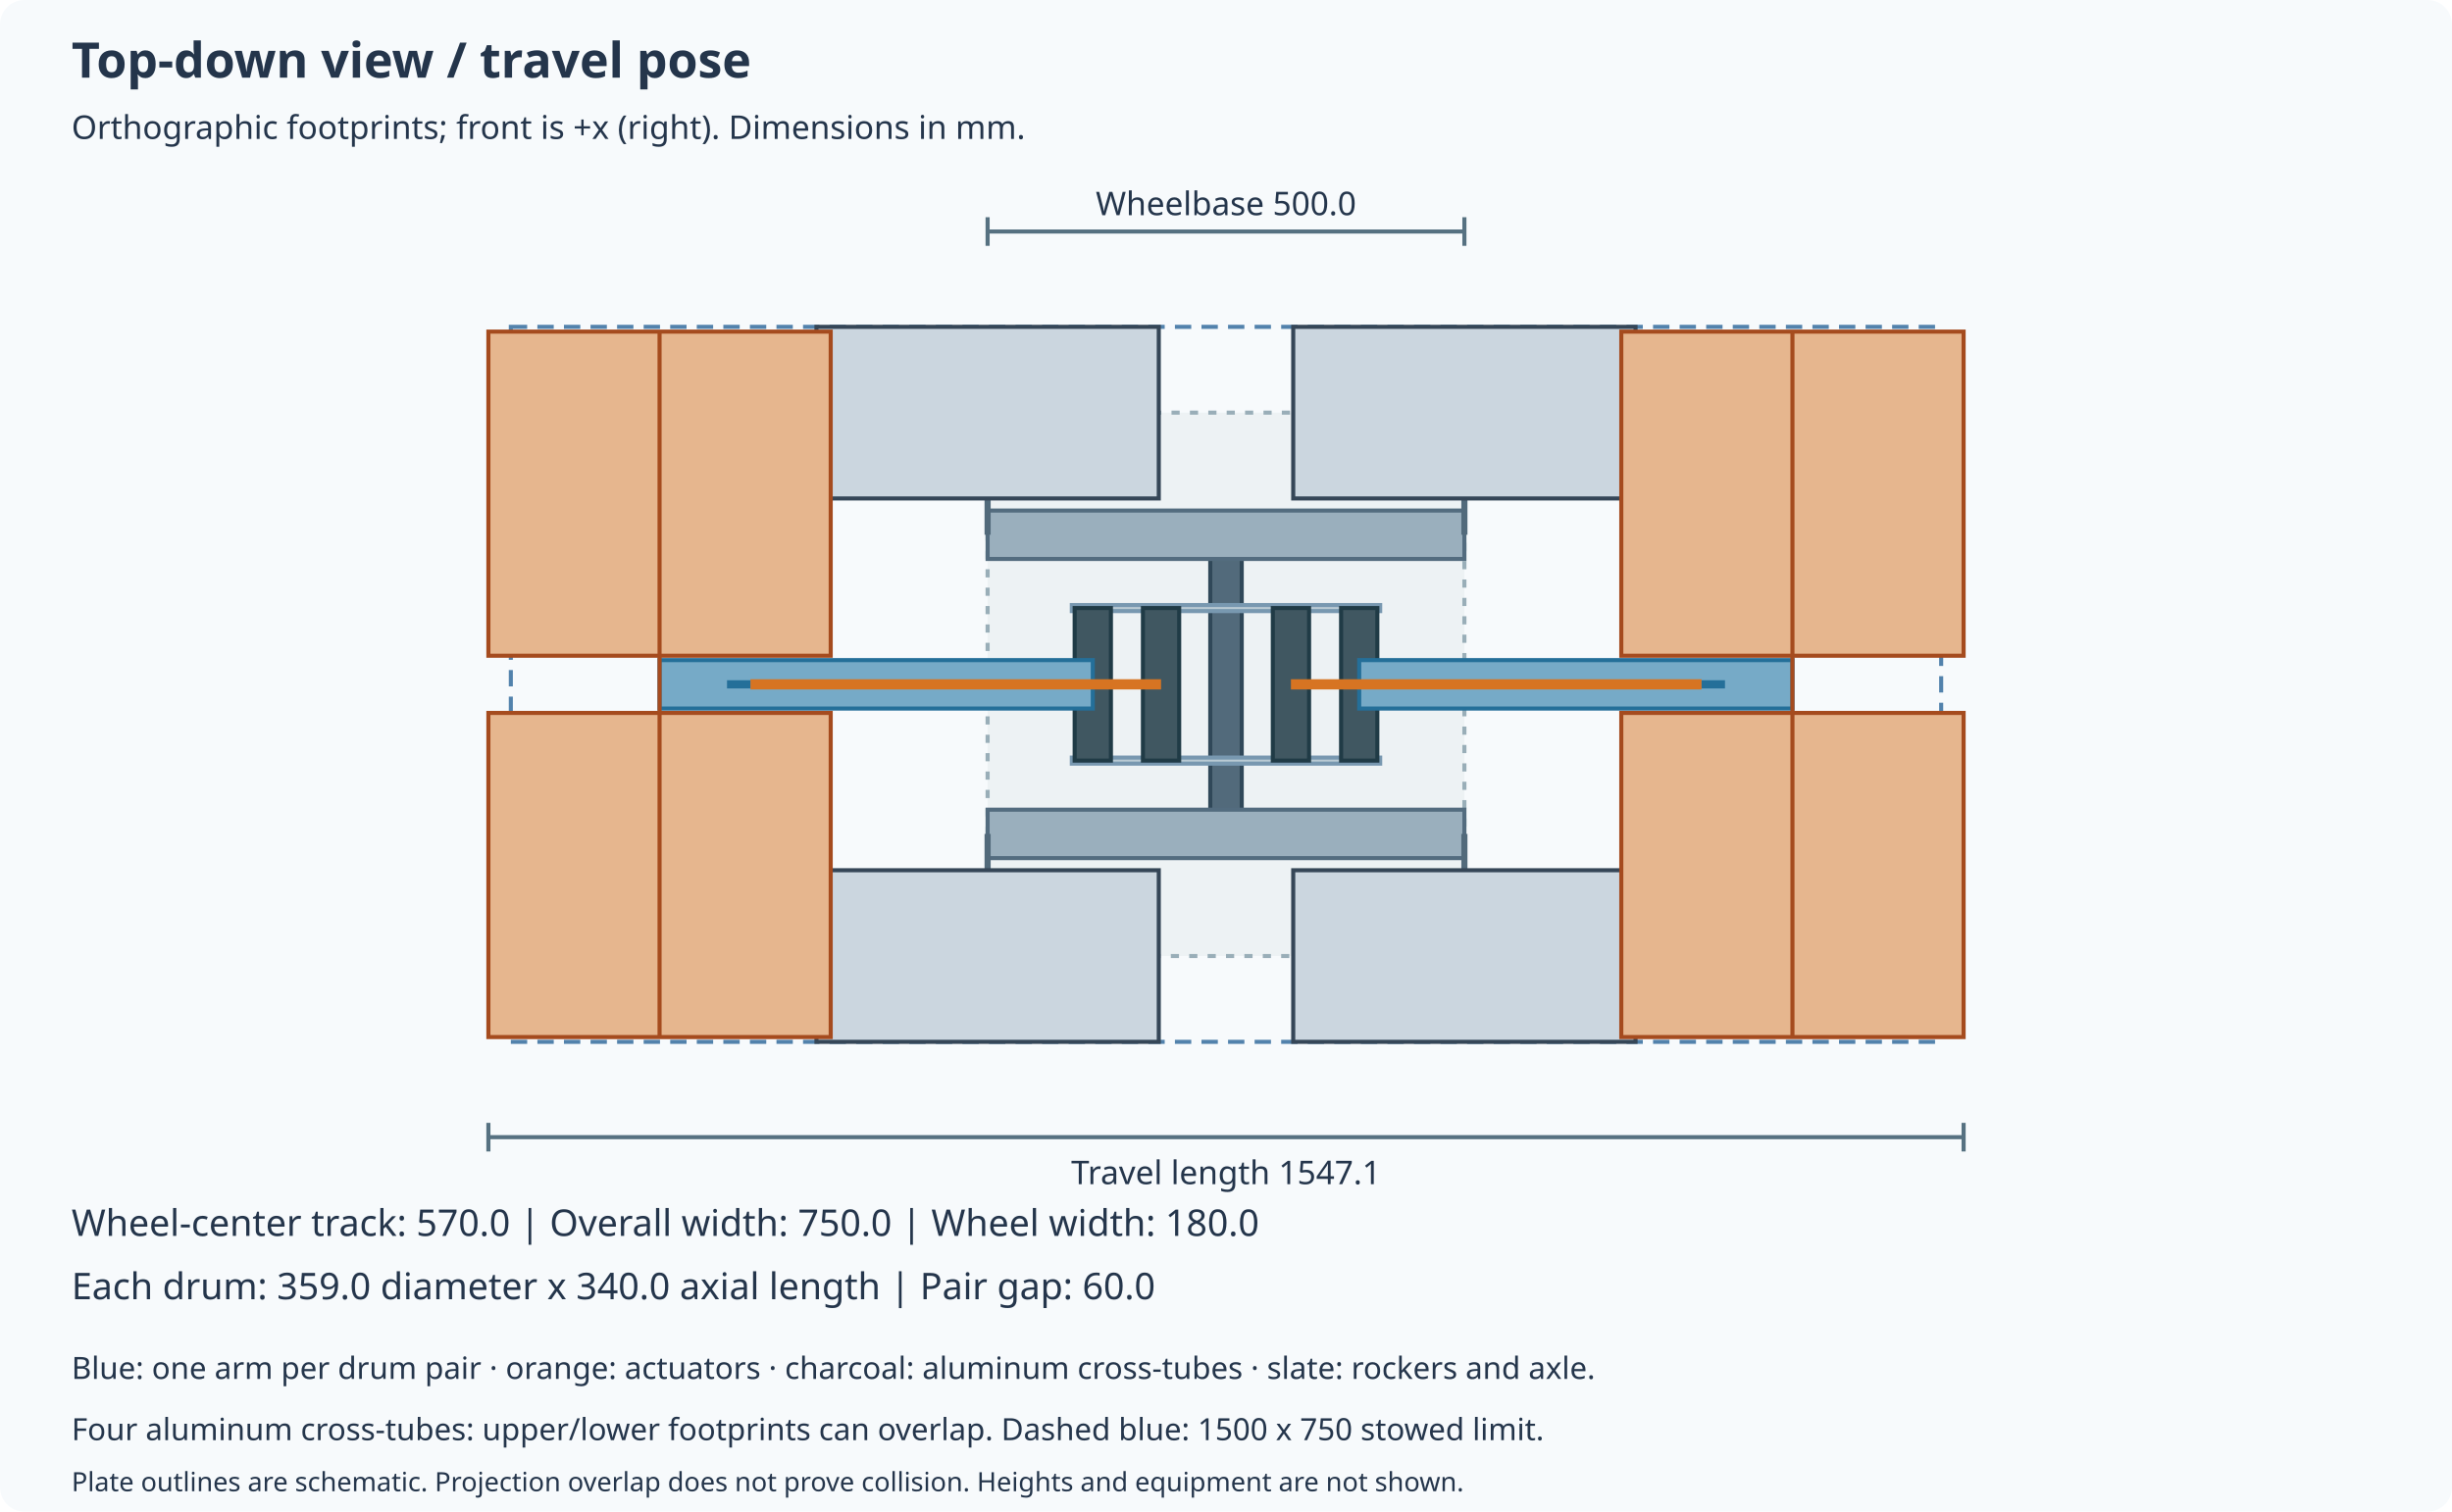
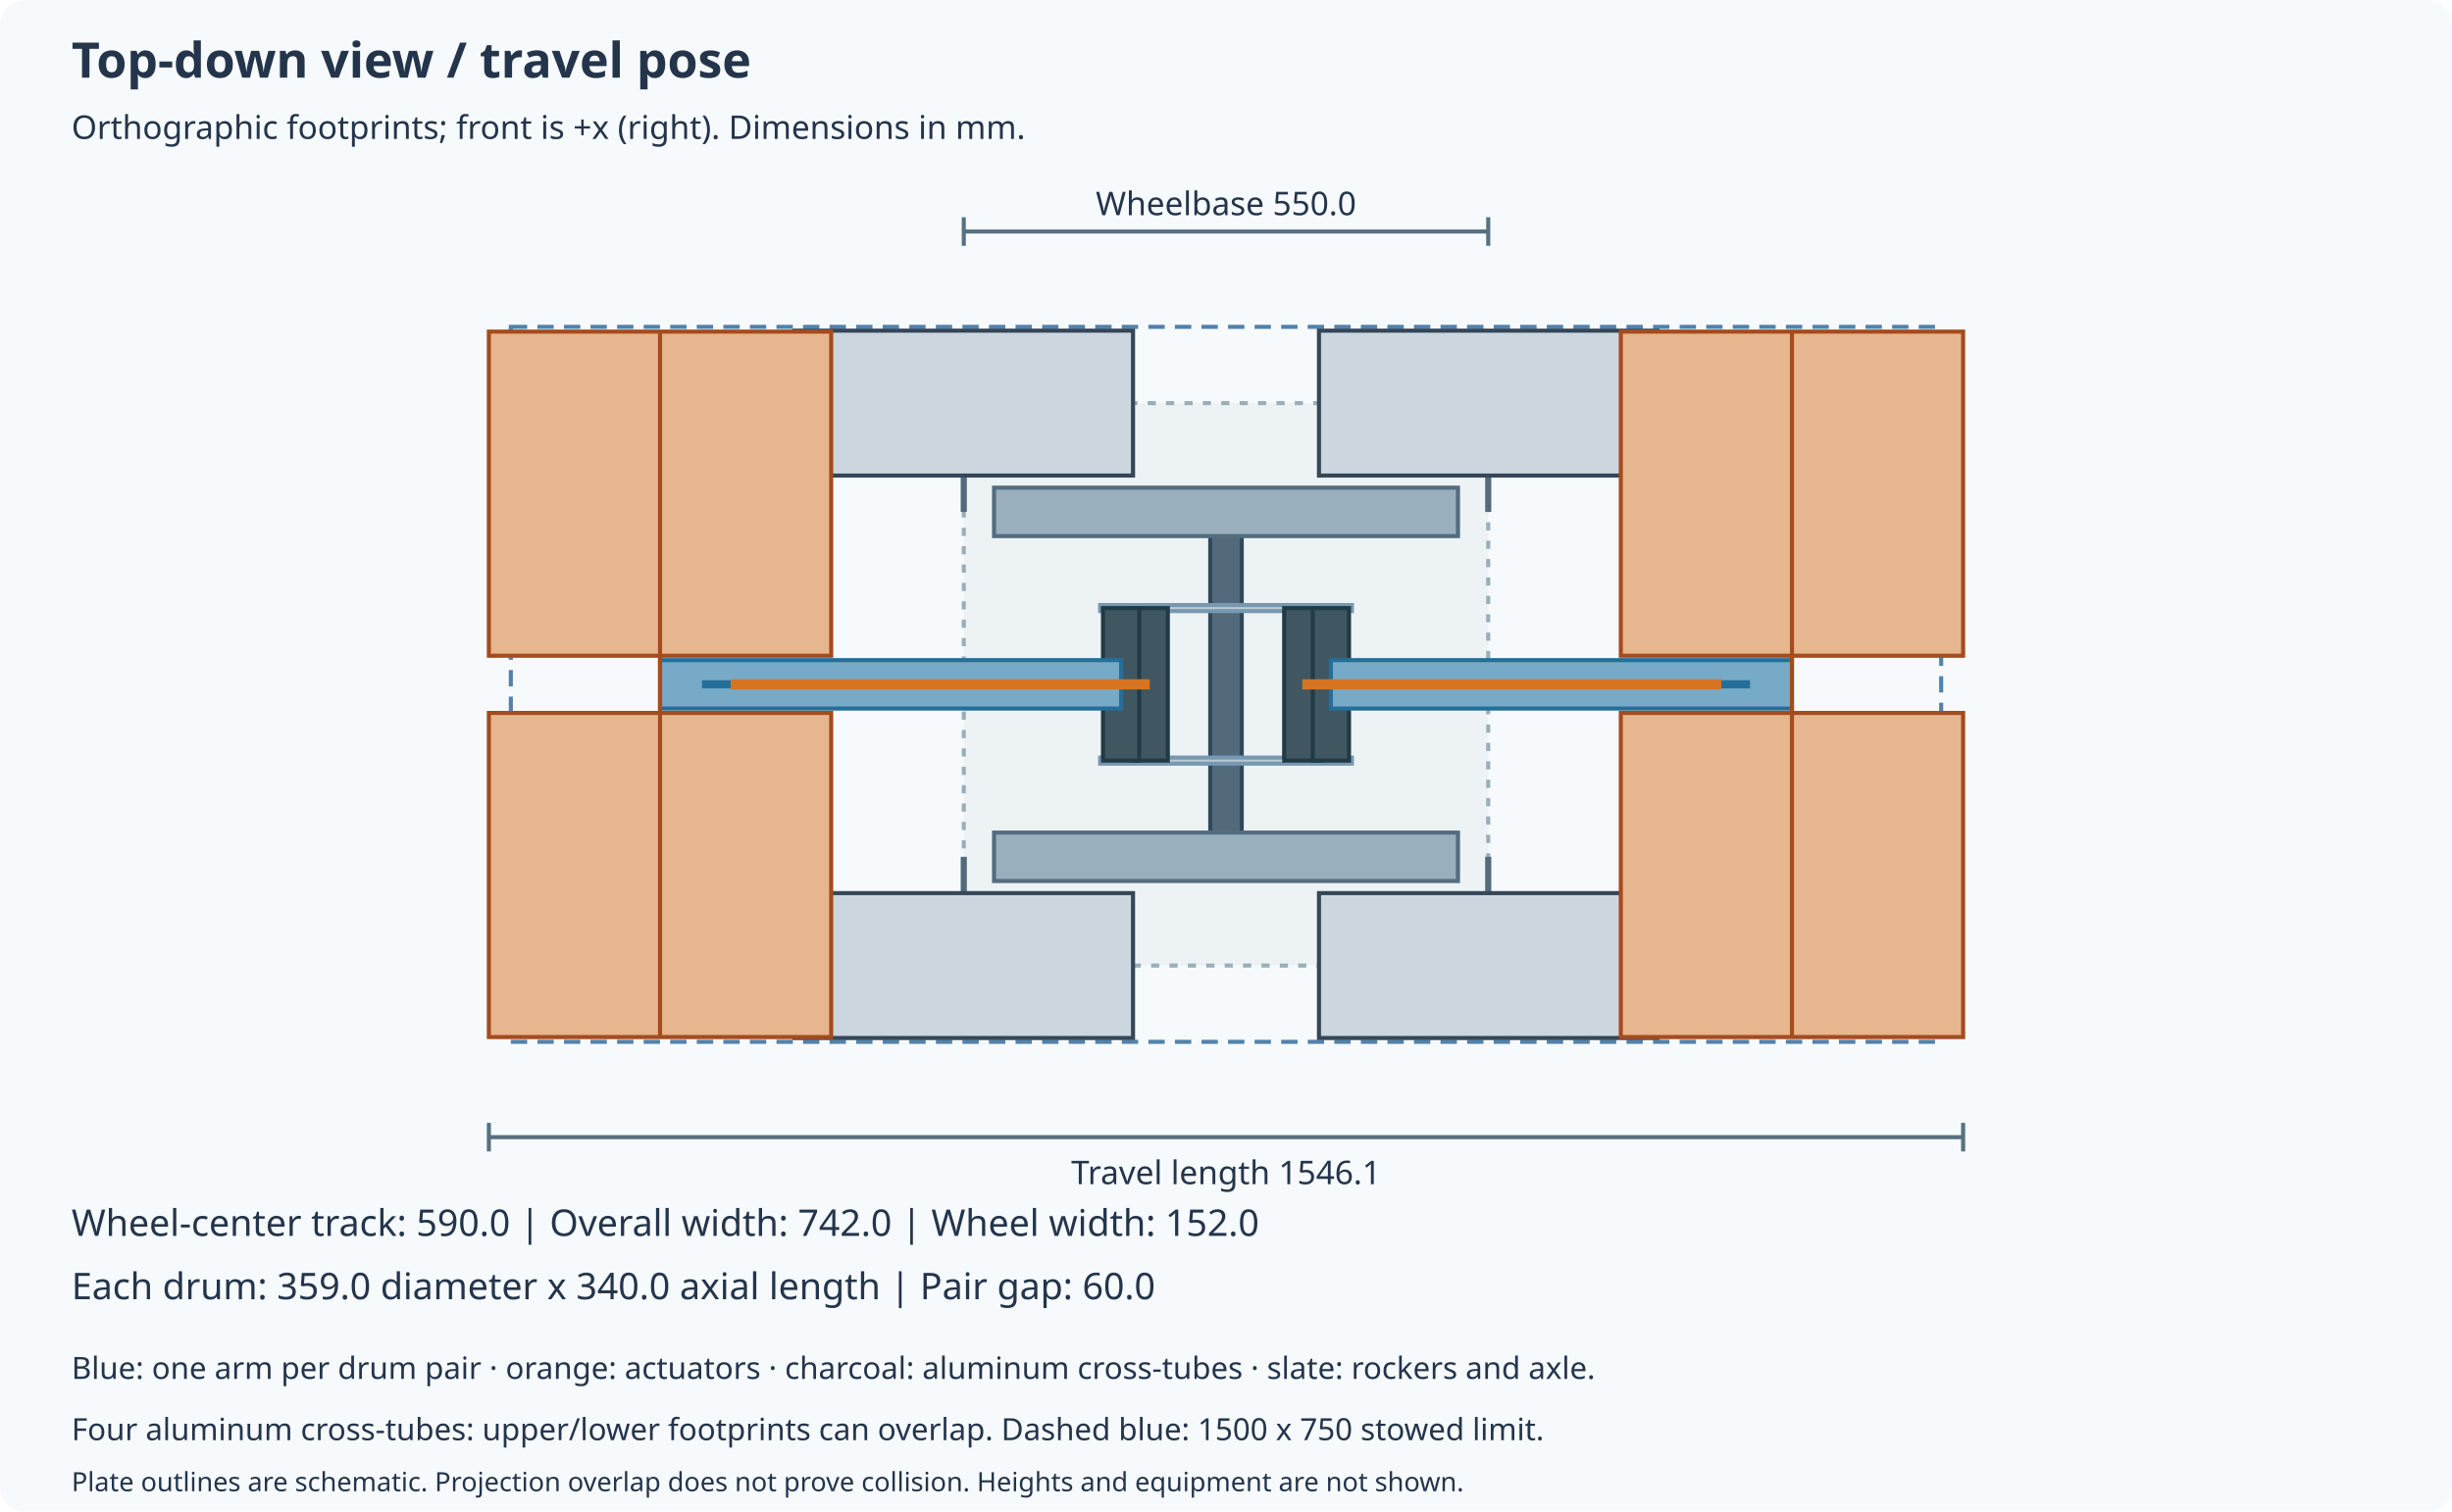
<svg xmlns="http://www.w3.org/2000/svg" viewBox="0 0 1200 740" role="img" aria-label="Top-down travel geometry: four wheels and four drums">
  <rect width="1200" height="740" rx="12" fill="#f7fafc" />
  <g font-family="sans-serif" fill="#24354b">
    <text x="35" y="38" font-size="24" font-weight="700">Top-down view / travel pose</text>
    <text x="35" y="68" font-size="16">Orthographic footprints; front is +x (right). Dimensions in mm.</text>
    <rect data-part="stowed-limit" x="250.000" y="160.000" width="700.000" height="350.000" fill="none" stroke="#5282ac" stroke-width="2" stroke-dasharray="8 5" />
-     <rect data-part="support-polygon" x="483.333" y="202.000" width="233.333" height="266.000" fill="#edf2f4" stroke="#99aeb8" stroke-width="2" stroke-dasharray="4 5" />
-     <rect data-part="rocker-axle" x="592.300" y="261.780" width="15.400" height="146.440" fill="#526a7b" stroke="#304859" stroke-width="2" stroke-dasharray="" />
-     <rect data-part="rocker" x="483.333" y="396.367" width="233.333" height="23.707" fill="#9aafbd" stroke="#536c7f" stroke-width="2" stroke-dasharray="" />
-     <line data-part="wheel-axle" x1="483.333" y1="408.220" x2="483.333" y2="468.000" stroke="#526a7b" stroke-width="3" stroke-dasharray="" />
-     <line data-part="wheel-axle" x1="716.667" y1="408.220" x2="716.667" y2="468.000" stroke="#526a7b" stroke-width="3" stroke-dasharray="" />
-     <rect data-part="rocker" x="483.333" y="249.927" width="233.333" height="23.707" fill="#9aafbd" stroke="#536c7f" stroke-width="2" stroke-dasharray="" />
-     <line data-part="wheel-axle" x1="483.333" y1="261.780" x2="483.333" y2="202.000" stroke="#526a7b" stroke-width="3" stroke-dasharray="" />
-     <line data-part="wheel-axle" x1="716.667" y1="261.780" x2="716.667" y2="202.000" stroke="#526a7b" stroke-width="3" stroke-dasharray="" />
-     <rect data-part="frame-plate" x="524.540" y="370.852" width="150.920" height="2.963" fill="#bacbd4" stroke="#7898b0" stroke-width="2" stroke-dasharray="" />
-     <rect data-part="frame-plate" x="524.540" y="296.185" width="150.920" height="2.963" fill="#bacbd4" stroke="#7898b0" stroke-width="2" stroke-dasharray="" />
-     <rect data-part="cross-tube" x="559.353" y="297.667" width="17.733" height="74.667" fill="#405761" stroke="#203b46" stroke-width="2" stroke-dasharray="" />
-     <rect data-part="cross-tube" x="525.940" y="297.667" width="17.733" height="74.667" fill="#405761" stroke="#203b46" stroke-width="2" stroke-dasharray="" />
-     <rect data-part="cross-tube" x="622.913" y="297.667" width="17.733" height="74.667" fill="#405761" stroke="#203b46" stroke-width="2" stroke-dasharray="" />
-     <rect data-part="cross-tube" x="656.327" y="297.667" width="17.733" height="74.667" fill="#405761" stroke="#203b46" stroke-width="2" stroke-dasharray="" />
-     <rect data-part="arm" x="322.781" y="323.147" width="212.025" height="23.707" fill="#76aac7" stroke="#246f99" stroke-width="2" stroke-dasharray="" />
-     <line data-part="actuator" x1="568.220" y1="335.000" x2="367.248" y2="335.000" stroke="#d77422" stroke-width="5" stroke-dasharray="" />
-     <line data-part="offset-bracket" x1="355.803" y1="335.000" x2="367.248" y2="335.000" stroke="#246f99" stroke-width="4" stroke-dasharray="" />
-     <rect data-part="arm" x="665.193" y="323.147" width="212.025" height="23.707" fill="#76aac7" stroke="#246f99" stroke-width="2" stroke-dasharray="" />
-     <line data-part="actuator" x1="631.780" y1="335.000" x2="832.752" y2="335.000" stroke="#d77422" stroke-width="5" stroke-dasharray="" />
-     <line data-part="offset-bracket" x1="844.197" y1="335.000" x2="832.752" y2="335.000" stroke="#246f99" stroke-width="4" stroke-dasharray="" />
-     <rect data-part="wheel" x="399.567" y="426.000" width="167.533" height="84.000" fill="#cbd6df" stroke="#354657" stroke-width="2" stroke-dasharray="" />
-     <rect data-part="wheel" x="399.567" y="160.000" width="167.533" height="84.000" fill="#cbd6df" stroke="#354657" stroke-width="2" stroke-dasharray="" />
-     <rect data-part="wheel" x="632.900" y="426.000" width="167.533" height="84.000" fill="#cbd6df" stroke="#354657" stroke-width="2" stroke-dasharray="" />
-     <rect data-part="wheel" x="632.900" y="160.000" width="167.533" height="84.000" fill="#cbd6df" stroke="#354657" stroke-width="2" stroke-dasharray="" />
-     <rect data-part="drum" x="239.015" y="349.000" width="167.533" height="158.667" fill="#e6b68e" stroke="#a54b1e" stroke-width="2" stroke-dasharray="" />
-     <rect data-part="drum" x="239.015" y="162.333" width="167.533" height="158.667" fill="#e6b68e" stroke="#a54b1e" stroke-width="2" stroke-dasharray="" />
-     <rect data-part="drum" x="793.452" y="349.000" width="167.533" height="158.667" fill="#e6b68e" stroke="#a54b1e" stroke-width="2" stroke-dasharray="" />
-     <rect data-part="drum" x="793.452" y="162.333" width="167.533" height="158.667" fill="#e6b68e" stroke="#a54b1e" stroke-width="2" stroke-dasharray="" />
-     <line data-part="drum-shaft" x1="322.781" y1="507.667" x2="322.781" y2="162.333" stroke="#a54b1e" stroke-width="2" stroke-dasharray="" />
-     <line data-part="drum-shaft" x1="877.219" y1="507.667" x2="877.219" y2="162.333" stroke="#a54b1e" stroke-width="2" stroke-dasharray="" />
-     <line data-part="" x1="483.333" y1="113.333" x2="716.667" y2="113.333" stroke="#567181" stroke-width="2" stroke-dasharray="" />
-     <text x="600.00" y="105.33" text-anchor="middle" font-size="16">Wheelbase 500.0</text>
-     <line data-part="" x1="239.015" y1="556.667" x2="960.985" y2="556.667" stroke="#567181" stroke-width="2" stroke-dasharray="" />
-     <text x="600.00" y="579.67" text-anchor="middle" font-size="16">Travel length 1547.1</text>
-     <line data-part="" x1="483.333" y1="120.333" x2="483.333" y2="106.333" stroke="#567181" stroke-width="2" stroke-dasharray="" />
-     <line data-part="" x1="716.667" y1="120.333" x2="716.667" y2="106.333" stroke="#567181" stroke-width="2" stroke-dasharray="" />
-     <line data-part="" x1="239.015" y1="563.667" x2="239.015" y2="549.667" stroke="#567181" stroke-width="2" stroke-dasharray="" />
-     <line data-part="" x1="960.985" y1="563.667" x2="960.985" y2="549.667" stroke="#567181" stroke-width="2" stroke-dasharray="" />
-     <text x="35" y="605" font-size="18">Wheel-center track: 570.0 | Overall width: 750.0 | Wheel width: 180.0</text>
+     <rect data-part="support-polygon" x="471.667" y="197.333" width="256.667" height="275.333" fill="#edf2f4" stroke="#99aeb8" stroke-width="2" stroke-dasharray="4 5" />
+     <rect data-part="rocker-axle" x="592.300" y="250.580" width="15.400" height="168.840" fill="#526a7b" stroke="#304859" stroke-width="2" stroke-dasharray="" />
+     <rect data-part="rocker" x="486.483" y="407.567" width="227.033" height="23.707" fill="#9aafbd" stroke="#536c7f" stroke-width="2" stroke-dasharray="" />
+     <line data-part="wheel-axle" x1="471.667" y1="419.420" x2="471.667" y2="472.667" stroke="#526a7b" stroke-width="3" stroke-dasharray="" />
+     <line data-part="wheel-axle" x1="728.333" y1="419.420" x2="728.333" y2="472.667" stroke="#526a7b" stroke-width="3" stroke-dasharray="" />
+     <rect data-part="rocker" x="486.483" y="238.727" width="227.033" height="23.707" fill="#9aafbd" stroke="#536c7f" stroke-width="2" stroke-dasharray="" />
+     <line data-part="wheel-axle" x1="471.667" y1="250.580" x2="471.667" y2="197.333" stroke="#526a7b" stroke-width="3" stroke-dasharray="" />
+     <line data-part="wheel-axle" x1="728.333" y1="250.580" x2="728.333" y2="197.333" stroke="#526a7b" stroke-width="3" stroke-dasharray="" />
+     <rect data-part="frame-plate" x="538.400" y="370.852" width="123.200" height="2.963" fill="#bacbd4" stroke="#7898b0" stroke-width="2" stroke-dasharray="" />
+     <rect data-part="frame-plate" x="538.400" y="296.185" width="123.200" height="2.963" fill="#bacbd4" stroke="#7898b0" stroke-width="2" stroke-dasharray="" />
+     <rect data-part="cross-tube" x="553.800" y="297.667" width="17.733" height="74.667" fill="#405761" stroke="#203b46" stroke-width="2" stroke-dasharray="" />
+     <rect data-part="cross-tube" x="539.800" y="297.667" width="17.733" height="74.667" fill="#405761" stroke="#203b46" stroke-width="2" stroke-dasharray="" />
+     <rect data-part="cross-tube" x="628.467" y="297.667" width="17.733" height="74.667" fill="#405761" stroke="#203b46" stroke-width="2" stroke-dasharray="" />
+     <rect data-part="cross-tube" x="642.467" y="297.667" width="17.733" height="74.667" fill="#405761" stroke="#203b46" stroke-width="2" stroke-dasharray="" />
+     <rect data-part="arm" x="323.018" y="323.147" width="225.649" height="23.707" fill="#76aac7" stroke="#246f99" stroke-width="2" stroke-dasharray="" />
+     <line data-part="actuator" x1="562.667" y1="335.000" x2="357.566" y2="335.000" stroke="#d77422" stroke-width="5" stroke-dasharray="" />
+     <line data-part="offset-bracket" x1="343.531" y1="335.000" x2="357.566" y2="335.000" stroke="#246f99" stroke-width="4" stroke-dasharray="" />
+     <rect data-part="arm" x="651.333" y="323.147" width="225.649" height="23.707" fill="#76aac7" stroke="#246f99" stroke-width="2" stroke-dasharray="" />
+     <line data-part="actuator" x1="637.333" y1="335.000" x2="842.434" y2="335.000" stroke="#d77422" stroke-width="5" stroke-dasharray="" />
+     <line data-part="offset-bracket" x1="856.469" y1="335.000" x2="842.434" y2="335.000" stroke="#246f99" stroke-width="4" stroke-dasharray="" />
+     <rect data-part="wheel" x="388.833" y="437.200" width="165.667" height="70.933" fill="#cbd6df" stroke="#354657" stroke-width="2" stroke-dasharray="" />
+     <rect data-part="wheel" x="388.833" y="161.867" width="165.667" height="70.933" fill="#cbd6df" stroke="#354657" stroke-width="2" stroke-dasharray="" />
+     <rect data-part="wheel" x="645.500" y="437.200" width="165.667" height="70.933" fill="#cbd6df" stroke="#354657" stroke-width="2" stroke-dasharray="" />
+     <rect data-part="wheel" x="645.500" y="161.867" width="165.667" height="70.933" fill="#cbd6df" stroke="#354657" stroke-width="2" stroke-dasharray="" />
+     <rect data-part="drum" x="239.251" y="349.000" width="167.533" height="158.667" fill="#e6b68e" stroke="#a54b1e" stroke-width="2" stroke-dasharray="" />
+     <rect data-part="drum" x="239.251" y="162.333" width="167.533" height="158.667" fill="#e6b68e" stroke="#a54b1e" stroke-width="2" stroke-dasharray="" />
+     <rect data-part="drum" x="793.215" y="349.000" width="167.533" height="158.667" fill="#e6b68e" stroke="#a54b1e" stroke-width="2" stroke-dasharray="" />
+     <rect data-part="drum" x="793.215" y="162.333" width="167.533" height="158.667" fill="#e6b68e" stroke="#a54b1e" stroke-width="2" stroke-dasharray="" />
+     <line data-part="drum-shaft" x1="323.018" y1="507.667" x2="323.018" y2="162.333" stroke="#a54b1e" stroke-width="2" stroke-dasharray="" />
+     <line data-part="drum-shaft" x1="876.982" y1="507.667" x2="876.982" y2="162.333" stroke="#a54b1e" stroke-width="2" stroke-dasharray="" />
+     <line data-part="" x1="471.667" y1="113.333" x2="728.333" y2="113.333" stroke="#567181" stroke-width="2" stroke-dasharray="" />
+     <text x="600.00" y="105.33" text-anchor="middle" font-size="16">Wheelbase 550.0</text>
+     <line data-part="" x1="239.251" y1="556.667" x2="960.749" y2="556.667" stroke="#567181" stroke-width="2" stroke-dasharray="" />
+     <text x="600.00" y="579.67" text-anchor="middle" font-size="16">Travel length 1546.1</text>
+     <line data-part="" x1="471.667" y1="120.333" x2="471.667" y2="106.333" stroke="#567181" stroke-width="2" stroke-dasharray="" />
+     <line data-part="" x1="728.333" y1="120.333" x2="728.333" y2="106.333" stroke="#567181" stroke-width="2" stroke-dasharray="" />
+     <line data-part="" x1="239.251" y1="563.667" x2="239.251" y2="549.667" stroke="#567181" stroke-width="2" stroke-dasharray="" />
+     <line data-part="" x1="960.749" y1="563.667" x2="960.749" y2="549.667" stroke="#567181" stroke-width="2" stroke-dasharray="" />
+     <text x="35" y="605" font-size="18">Wheel-center track: 590.0 | Overall width: 742.0 | Wheel width: 152.0</text>
    <text x="35" y="636" font-size="18">Each drum: 359.0 diameter x 340.0 axial length | Pair gap: 60.0</text>
    <text x="35" y="675" font-size="15">Blue: one arm per drum pair · orange: actuators · charcoal: aluminum cross-tubes · slate: rockers and axle.</text>
    <text x="35" y="705" font-size="15">Four aluminum cross-tubes: upper/lower footprints can overlap. Dashed blue: 1500 x 750 stowed limit.</text>
    <text x="35" y="730" font-size="13">Plate outlines are schematic. Projection overlap does not prove collision. Heights and equipment are not shown.</text>
  </g>
</svg>
